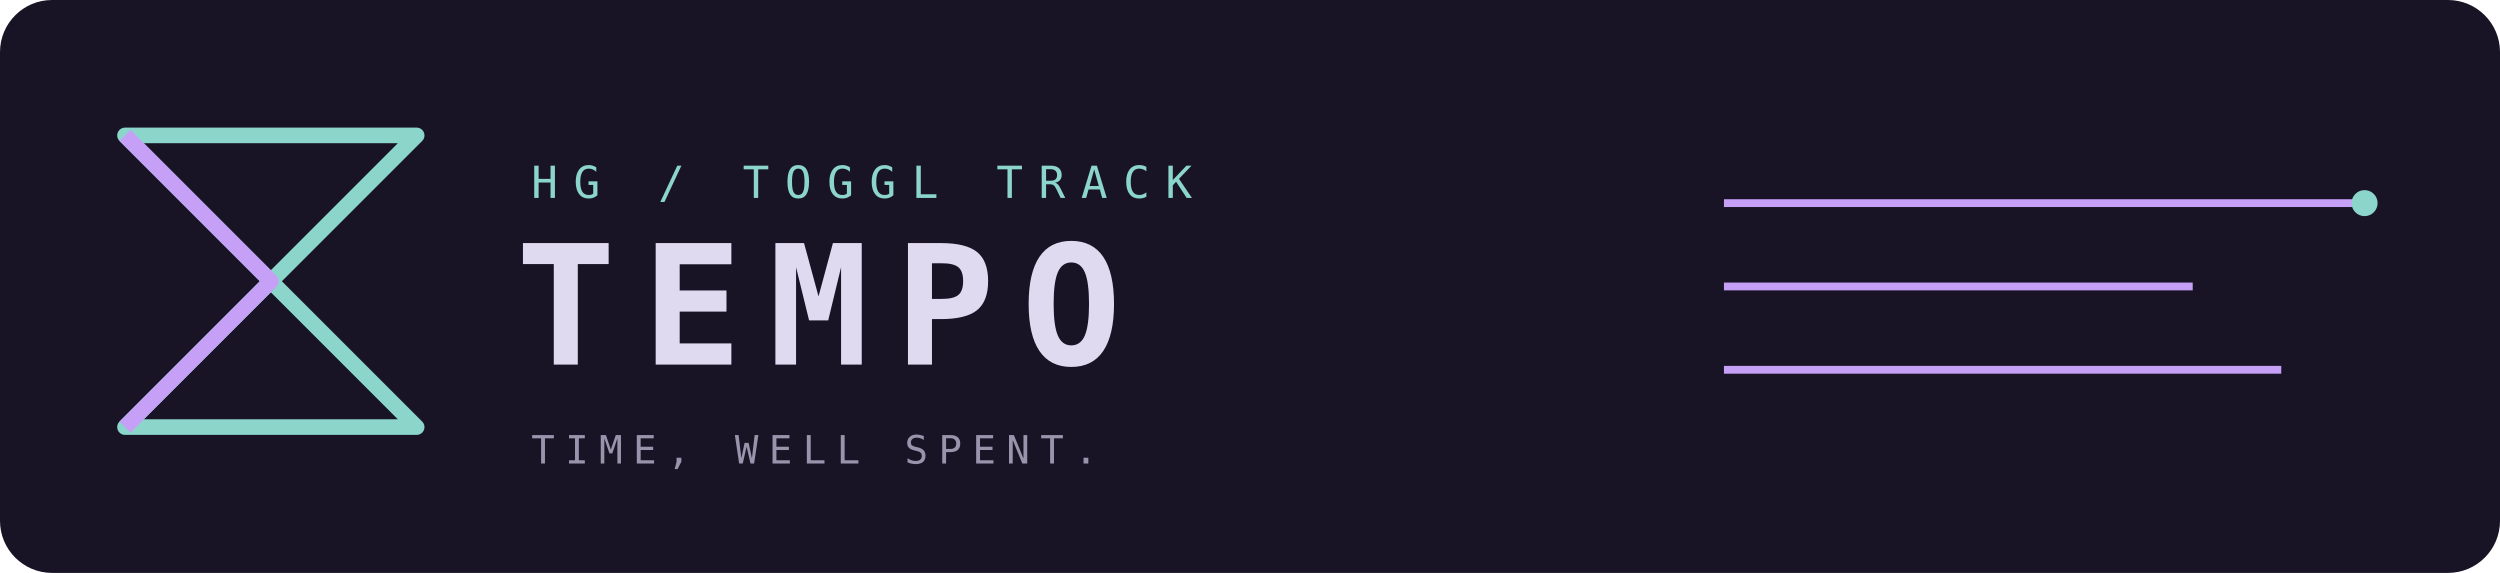
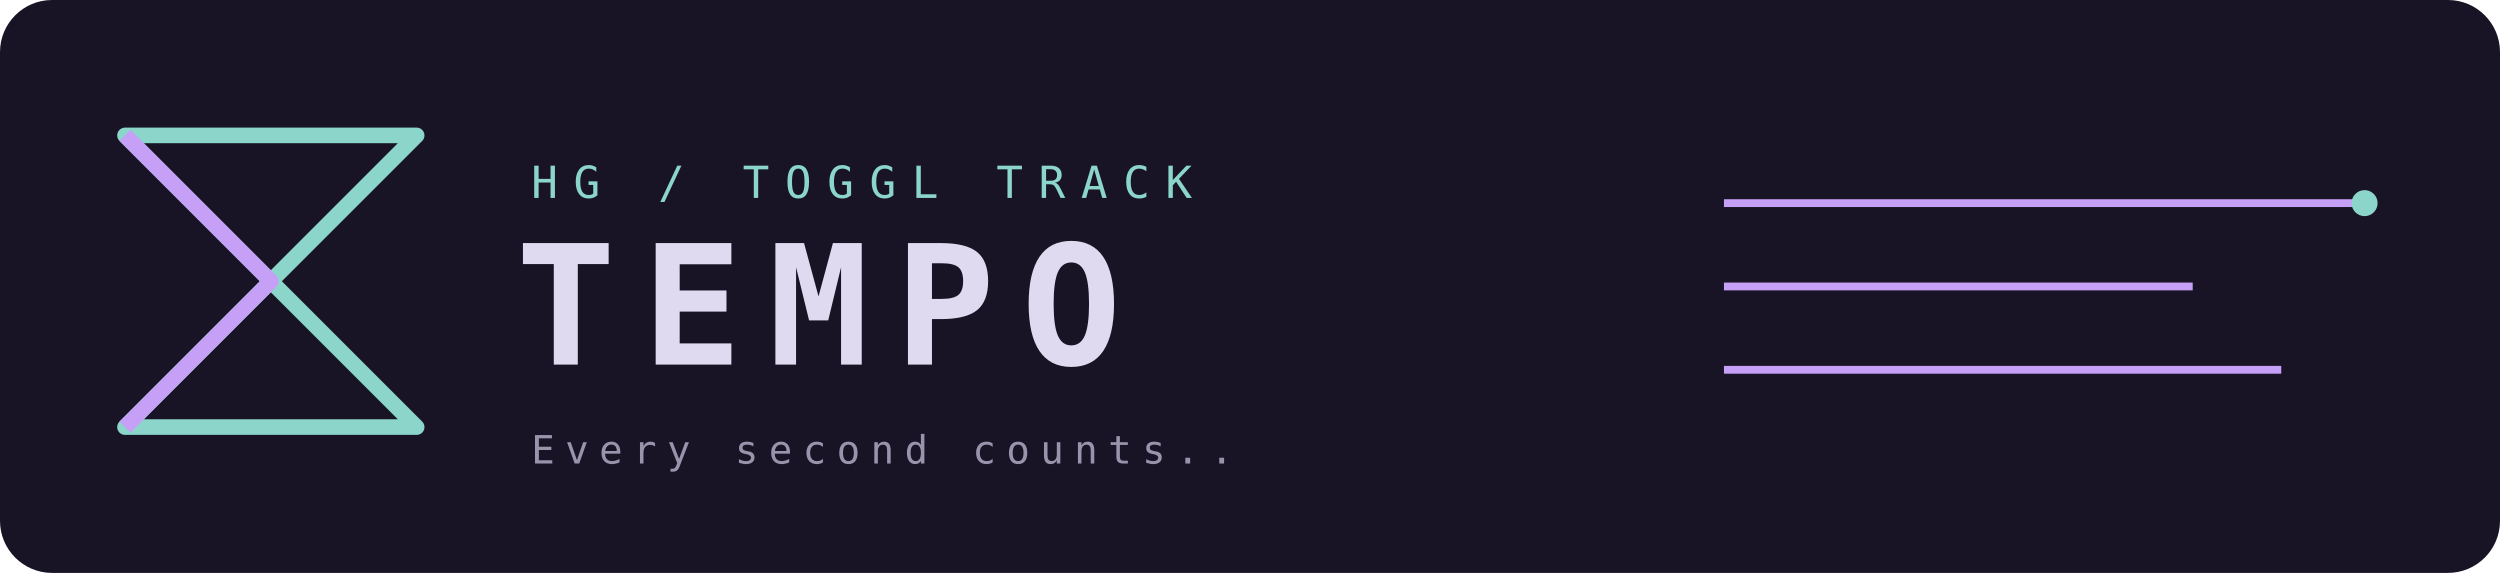
- <svg xmlns="http://www.w3.org/2000/svg" width="960" height="220" viewBox="0 0 960 220" role="img" aria-label="HG Tempo — Time, well spent">
+ <svg xmlns="http://www.w3.org/2000/svg" width="960" height="220" viewBox="0 0 960 220" role="img" aria-label="HG Tempo — Every second counts..">
  <rect width="960" height="220" rx="20" fill="#181425" />
  <g stroke="#8BD5CA" stroke-width="6" fill="none" stroke-linejoin="round">
    <path d="M48 52H160L104 108L160 164H48L104 108Z" />
    <path d="M48 52L104 108L48 164" stroke="#C6A0F6" />
  </g>
  <text x="204" y="76" font-family="monospace" font-size="17" letter-spacing="6" fill="#8BD5CA">HG / TOGGL TRACK</text>
  <text x="198" y="140" font-family="monospace" font-size="64" font-weight="bold" letter-spacing="10" fill="#E0DAF0">TEMPO</text>
-   <text x="204" y="178" font-family="monospace" font-size="15" letter-spacing="4" fill="#9A93AC">TIME, WELL SPENT.</text>
+   <text x="204" y="178" font-family="monospace" font-size="15" letter-spacing="4" fill="#9A93AC">Every second counts..</text>
  <path d="M662 78H908M662 110H842M662 142H876" stroke="#C6A0F6" stroke-width="3" />
  <circle cx="908" cy="78" r="5" fill="#8BD5CA" />
</svg>
